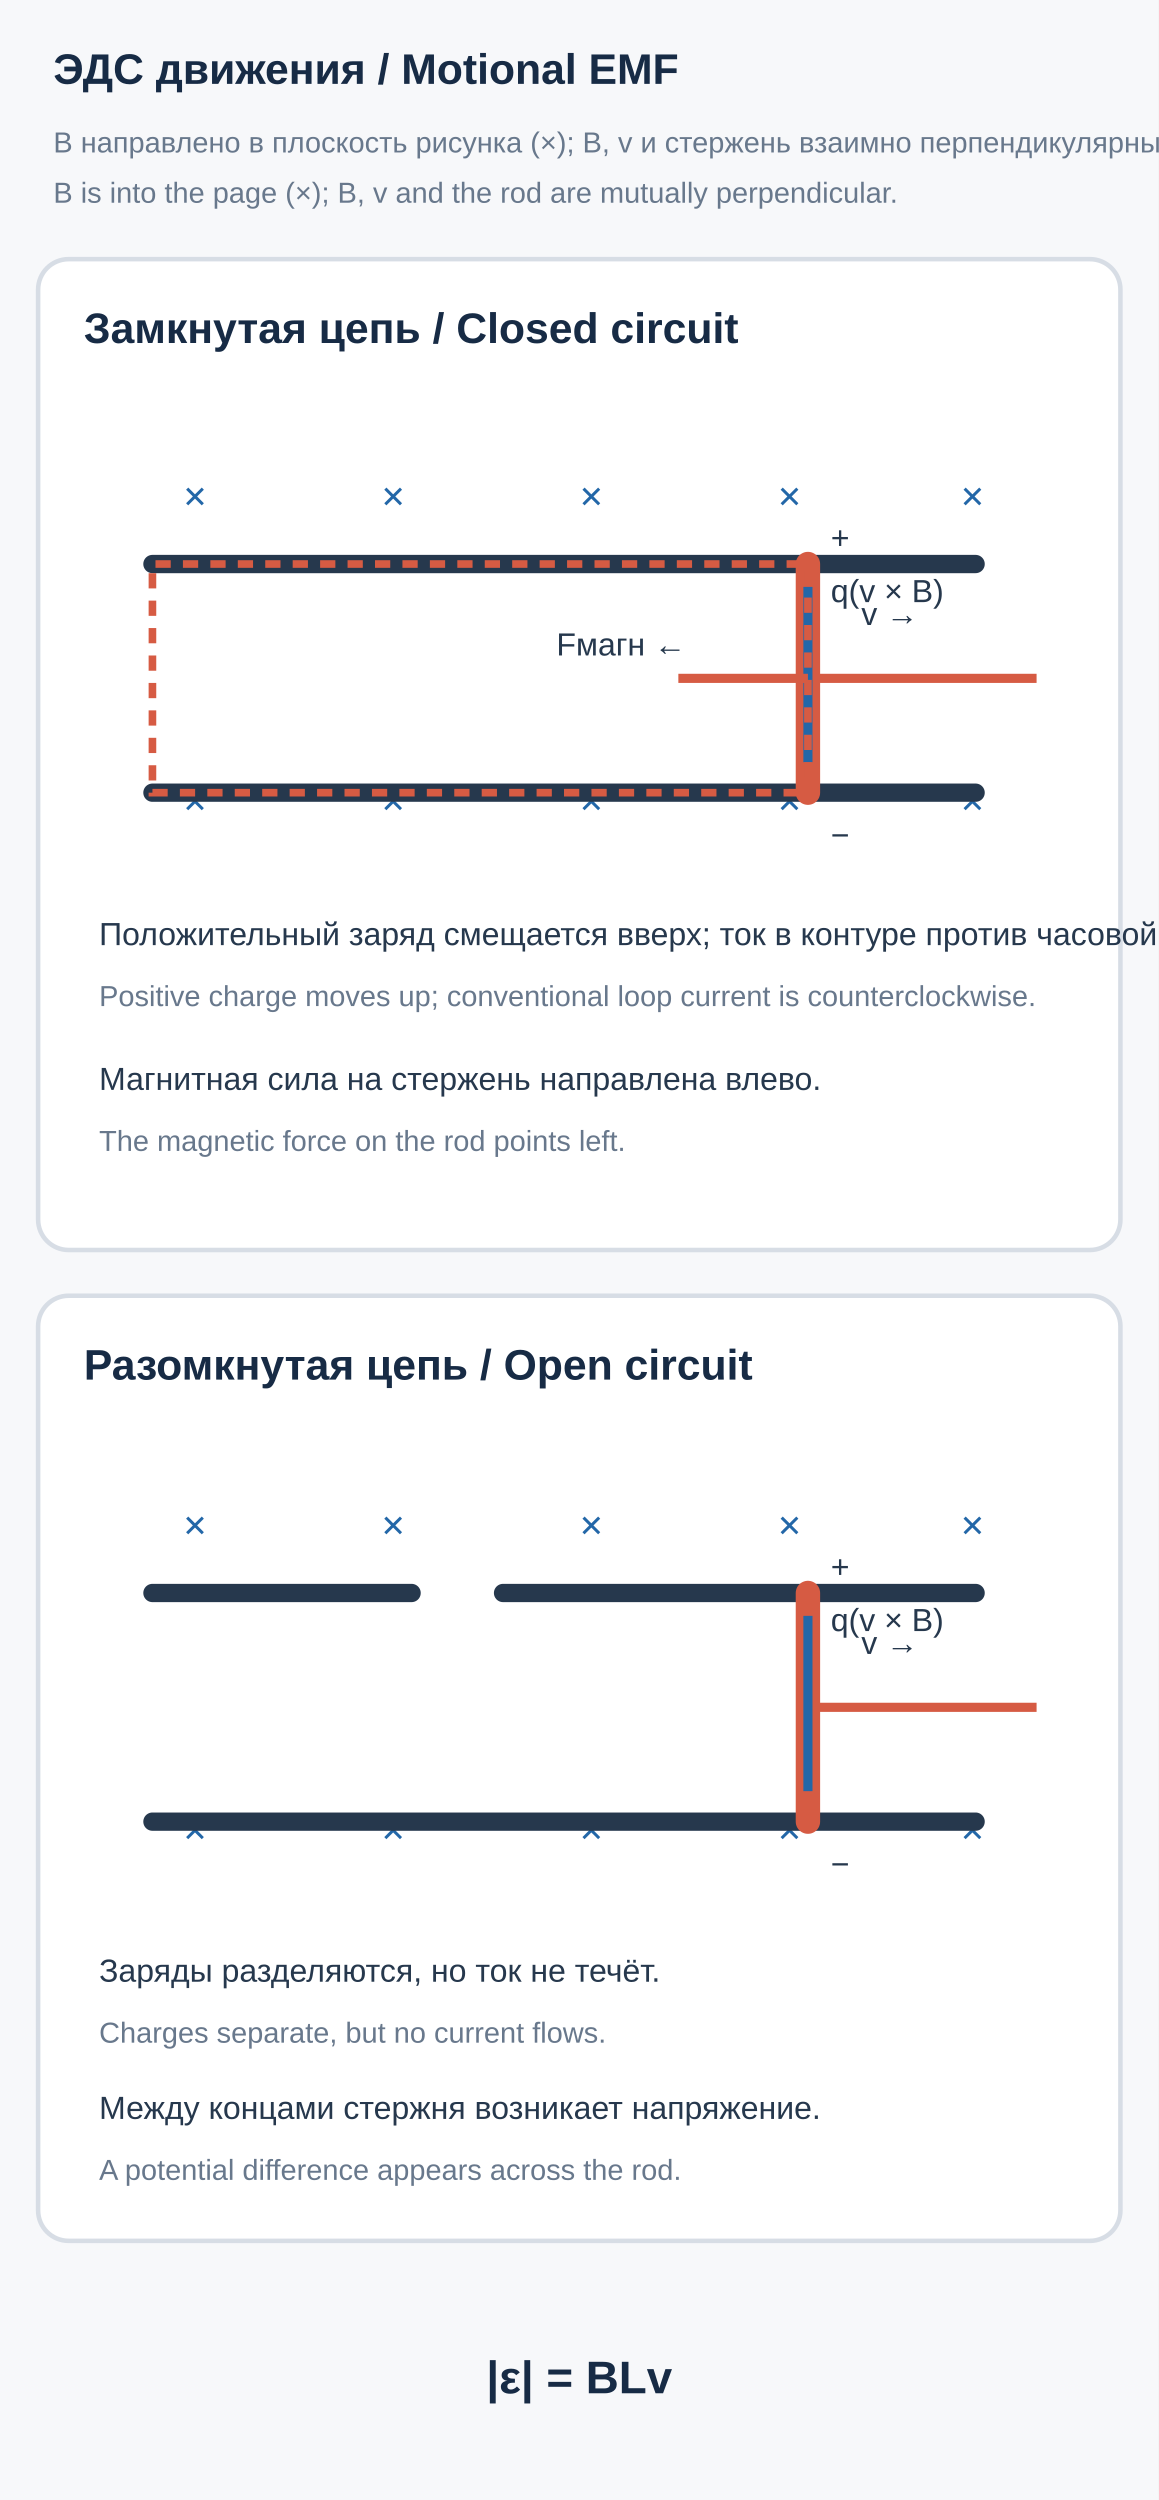
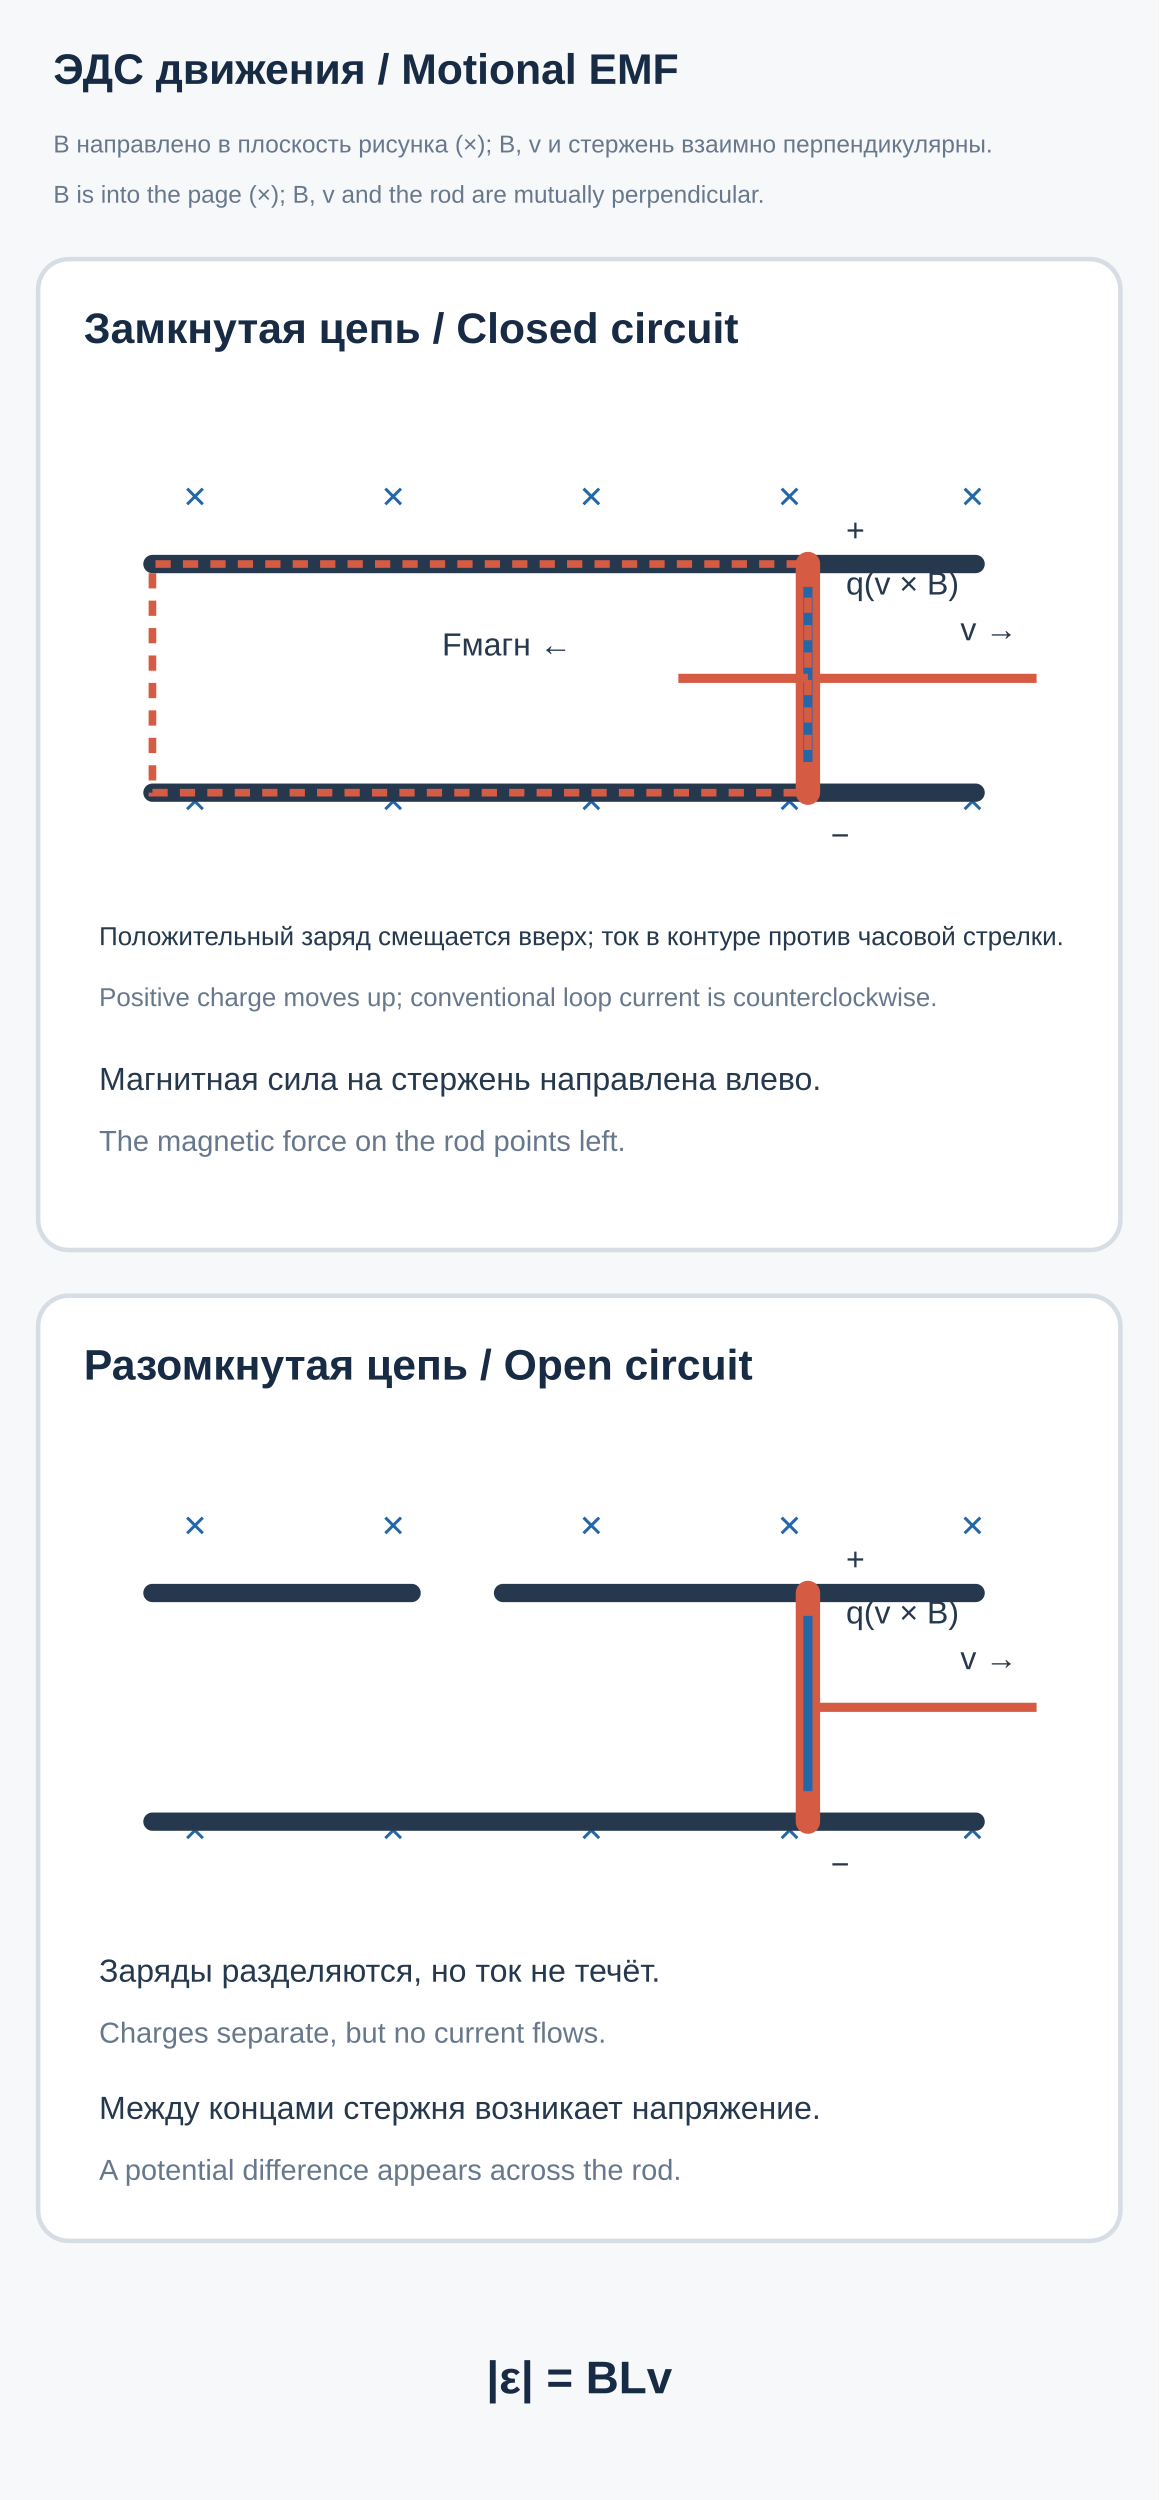
<svg xmlns="http://www.w3.org/2000/svg" width="760" height="1640" viewBox="0 0 760 1640" role="img" aria-labelledby="t d">
  <defs>
    <marker id="r" markerWidth="10" markerHeight="10" refX="8" refY="5" orient="auto">
      <path d="M0 0L10 5L0 10Z" fill="#d65b43" />
    </marker>
    <marker id="b" markerWidth="10" markerHeight="10" refX="8" refY="5" orient="auto">
      <path d="M0 0L10 5L0 10Z" fill="#2367a8" />
    </marker>
    <style>path{fill:none}.bg{fill:#f7f8fa}.p{fill:#fff;stroke:#d7dde5;stroke-width:3}.h{font:700 28px Arial,sans-serif;fill:#172b45}.lab{font:21px Arial,sans-serif;fill:#26384d}.en{font:19px Arial,sans-serif;fill:#68788c}.f{font:700 30px Arial,sans-serif;fill:#172b45}.rail{stroke:#26384d;stroke-width:12;stroke-linecap:round}.rod{stroke:#d65b43;stroke-width:16;stroke-linecap:round}.r{fill:none;stroke:#d65b43;stroke-width:6;marker-end:url(#r)}.b{fill:none;stroke:#2367a8;stroke-width:6;marker-end:url(#b)}</style>
  </defs>
  <rect class="bg" width="760" height="1640" />
  <text class="h" x="35" y="55">ЭДС движения / Motional EMF</text>
-   <text class="en" x="35" y="100">B направлено в плоскость рисунка (×); B, v и стержень взаимно перпендикулярны.</text>
-   <text class="en" x="35" y="133">B is into the page (×); B, v and the rod are mutually perpendicular.</text>
+   <text class="en" x="35" y="100" style="font-size:16px">B направлено в плоскость рисунка (×); B, v и стержень взаимно перпендикулярны.</text>
+   <text class="en" x="35" y="133" style="font-size:16px">B is into the page (×); B, v and the rod are mutually perpendicular.</text>
  <rect class="p" x="25" y="170" width="710" height="650" rx="20" />
  <text class="h" x="55" y="225">Замкнутая цепь / Closed circuit</text>
  <g fill="#2367a8" font-size="28" font-weight="700">
    <text x="120" y="335">×</text>
    <text x="250" y="335">×</text>
    <text x="380" y="335">×</text>
    <text x="510" y="335">×</text>
    <text x="630" y="335">×</text>
    <text x="120" y="535">×</text>
    <text x="250" y="535">×</text>
    <text x="380" y="535">×</text>
    <text x="510" y="535">×</text>
    <text x="630" y="535">×</text>
  </g>
  <path class="rail" d="M100 370 H640 M100 520 H640" />
  <path class="rod" d="M530 370 V520" />
  <path d="M530 445 H680" class="r" />
-   <text class="lab" x="565" y="410">v →</text>
+   <text class="lab" x="630" y="420">v →</text>
  <path d="M530 500 V385" class="b" />
-   <text class="lab" x="545" y="395">q(v × B)</text>
-   <text class="lab" x="545" y="360" fill="#d65b43">+</text>
+   <text class="lab" x="555" y="390">q(v × B)</text>
+   <text class="lab" x="555" y="355" fill="#d65b43">+</text>
  <text class="lab" x="545" y="555" fill="#2367a8">−</text>
  <path d="M530 510 V370 H100 V520 H530" fill="none" stroke="#d65b43" stroke-width="5" stroke-dasharray="10 8" marker-end="url(#r)" />
  <path d="M530 445 H445" class="r" />
-   <text class="lab" x="365" y="430">Fмагн ←</text>
-   <text class="lab" x="65" y="620">Положительный заряд смещается вверх; ток в контуре против часовой стрелки.</text>
-   <text class="en" x="65" y="660">Positive charge moves up; conventional loop current is counterclockwise.</text>
+   <text class="lab" x="290" y="430">Fмагн ←</text>
+   <text class="lab" x="65" y="620" style="font-size:17px">Положительный заряд смещается вверх; ток в контуре против часовой стрелки.</text>
+   <text class="en" x="65" y="660" style="font-size:17px">Positive charge moves up; conventional loop current is counterclockwise.</text>
  <text class="lab" x="65" y="715">Магнитная сила на стержень направлена влево.</text>
  <text class="en" x="65" y="755">The magnetic force on the rod points left.</text>
  <rect class="p" x="25" y="850" width="710" height="620" rx="20" />
  <text class="h" x="55" y="905">Разомкнутая цепь / Open circuit</text>
  <g fill="#2367a8" font-size="28" font-weight="700">
    <text x="120" y="1010">×</text>
    <text x="250" y="1010">×</text>
    <text x="380" y="1010">×</text>
    <text x="510" y="1010">×</text>
    <text x="630" y="1010">×</text>
    <text x="120" y="1210">×</text>
    <text x="250" y="1210">×</text>
    <text x="380" y="1210">×</text>
    <text x="510" y="1210">×</text>
    <text x="630" y="1210">×</text>
  </g>
  <path class="rail" d="M100 1045 H270 M330 1045 H640 M100 1195 H640" />
  <path class="rod" d="M530 1045 V1195" />
  <path d="M530 1120 H680" class="r" />
-   <text class="lab" x="565" y="1085">v →</text>
+   <text class="lab" x="630" y="1095">v →</text>
  <path d="M530 1175 V1060" class="b" />
-   <text class="lab" x="545" y="1070">q(v × B)</text>
-   <text class="lab" x="545" y="1035" fill="#d65b43">+</text>
+   <text class="lab" x="555" y="1065">q(v × B)</text>
+   <text class="lab" x="555" y="1030" fill="#d65b43">+</text>
  <text class="lab" x="545" y="1230" fill="#2367a8">−</text>
  <text class="lab" x="65" y="1300">Заряды разделяются, но ток не течёт.</text>
  <text class="en" x="65" y="1340">Charges separate, but no current flows.</text>
  <text class="lab" x="65" y="1390">Между концами стержня возникает напряжение.</text>
  <text class="en" x="65" y="1430">A potential difference appears across the rod.</text>
  <text class="f" x="380" y="1570" text-anchor="middle">|ε| = BLv</text>
</svg>
